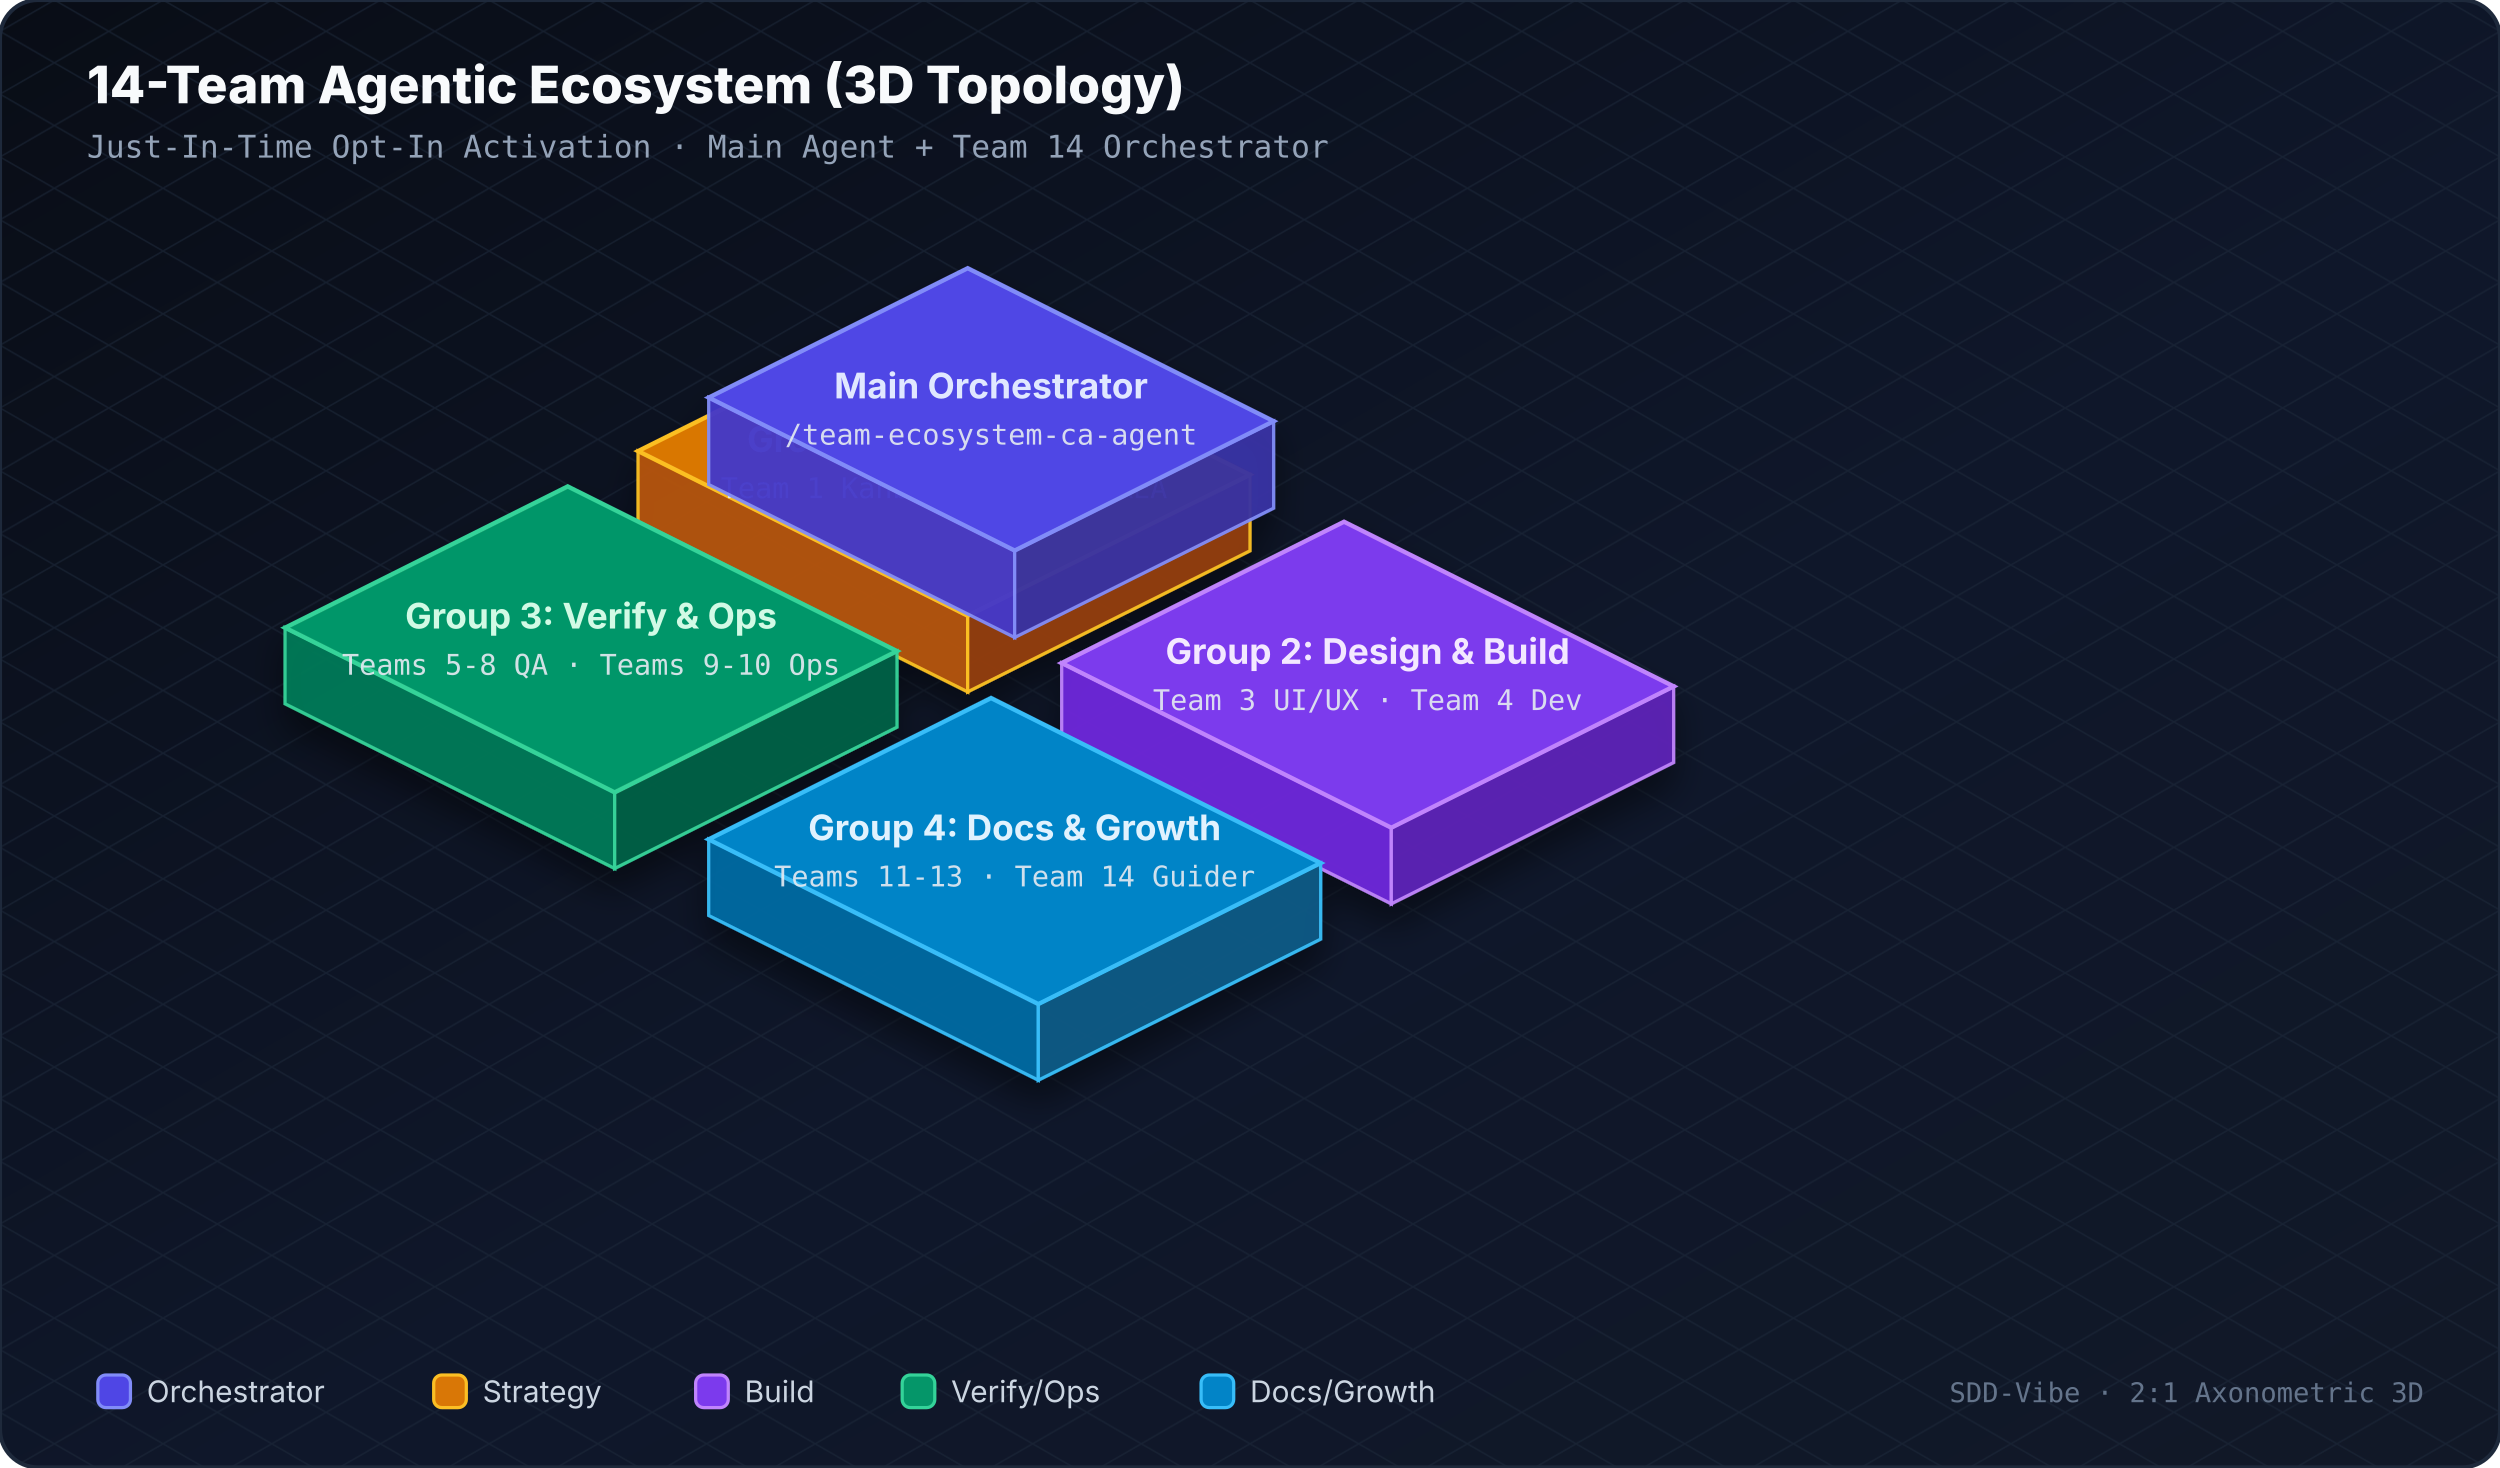
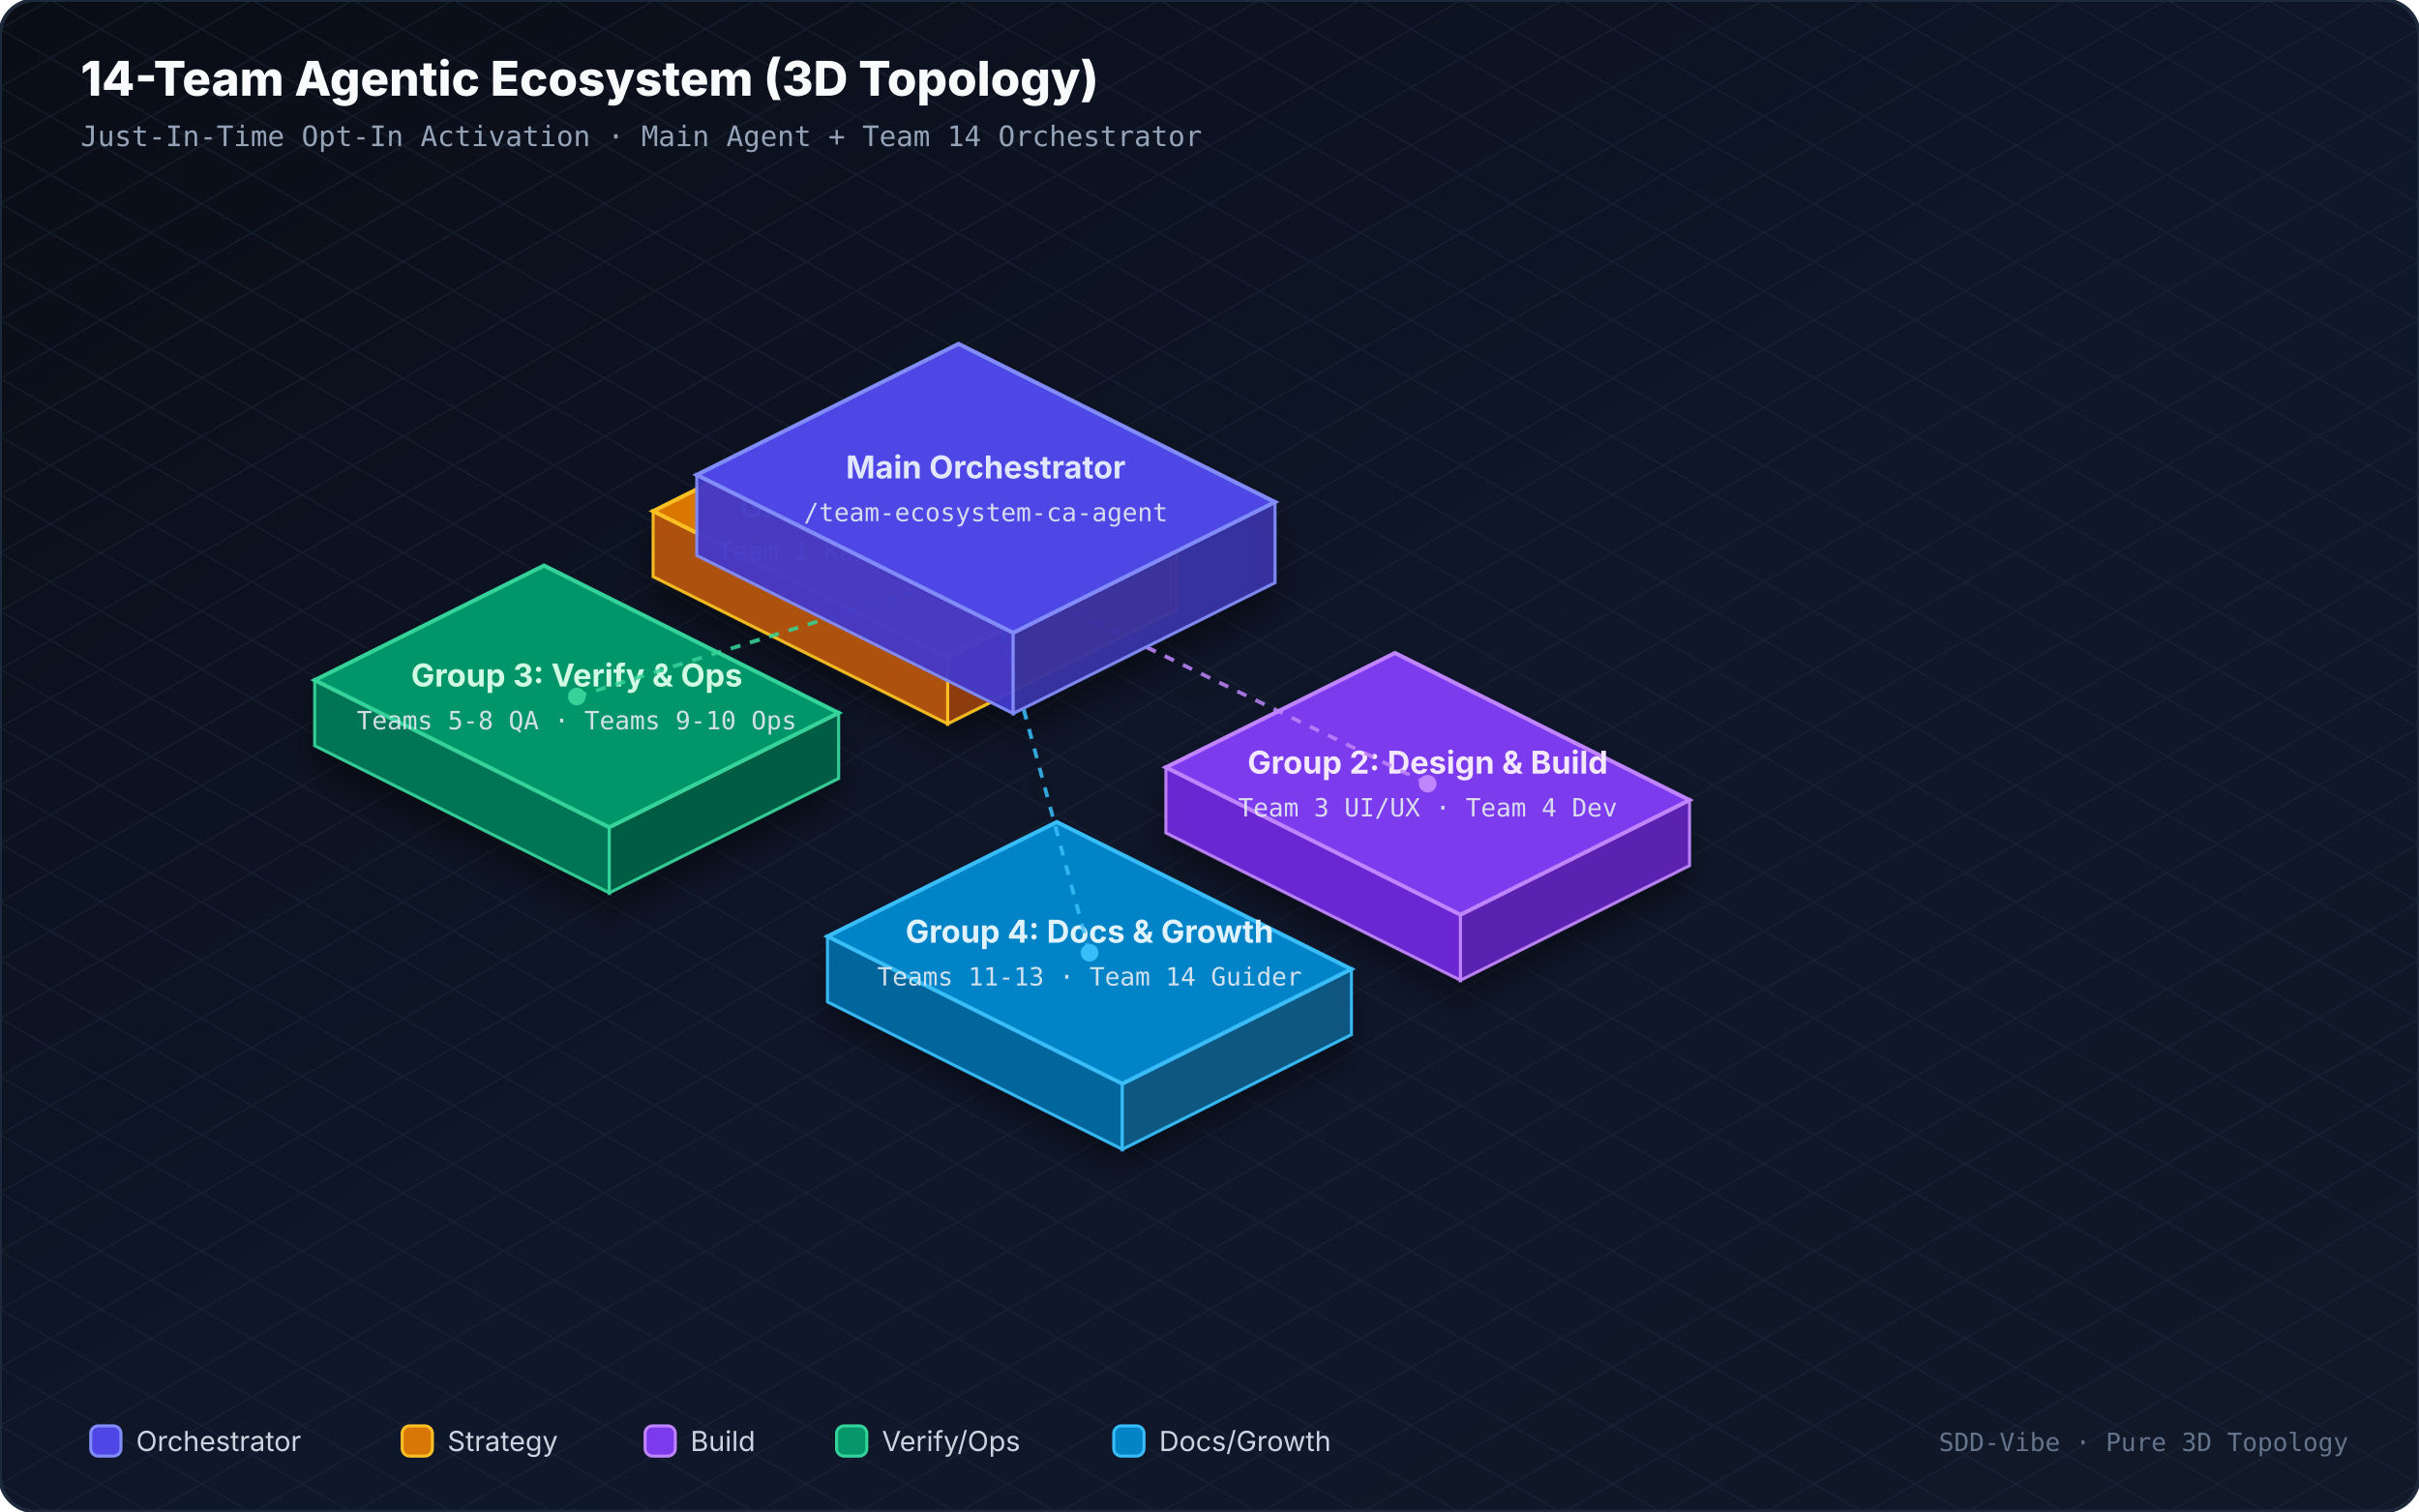
- <svg xmlns="http://www.w3.org/2000/svg" viewBox="0 0 920 540" width="100%" role="img" aria-label="14-Team Agentic Ecosystem (3D Topology)">
+ <svg xmlns="http://www.w3.org/2000/svg" viewBox="0 0 960 600" width="100%" role="img" aria-label="14-Team Agentic Ecosystem (3D Topology)">
  <defs>
    <linearGradient id="bgGrad" x1="0%" y1="0%" x2="100%" y2="100%">
      <stop offset="0%" stop-color="#090d16" />
      <stop offset="55%" stop-color="#0f172a" />
      <stop offset="100%" stop-color="#111827" />
    </linearGradient>
-     <pattern id="isoGrid" width="40" height="23.1" patternUnits="userSpaceOnUse">
-       <path d="M 0 11.55 L 20 0 L 40 11.55 L 20 23.1 Z" fill="none" stroke="#1e293b" stroke-width="0.6" opacity="0.55" />
+     <pattern id="bgGrid" width="40" height="23.1" patternUnits="userSpaceOnUse">
+       <path d="M 0 11.55 L 20 0 L 40 11.55 L 20 23.1 Z" fill="none" stroke="#1e293b" stroke-width="0.6" opacity="0.5" />
    </pattern>
    <filter id="glow" x="-10%" y="-10%" width="120%" height="120%">
-       <feDropShadow dx="0" dy="8" stdDeviation="6" flood-color="#000000" flood-opacity="0.45" />
+       <feDropShadow dx="0" dy="8" stdDeviation="6" flood-color="#000000" flood-opacity="0.42" />
    </filter>
+     <marker id="arrow-64748b" viewBox="0 0 10 10" refX="8" refY="5" markerWidth="6" markerHeight="6" orient="auto-start-reverse">
+       <path d="M 0 1.5 L 9 5 L 0 8.5 z" fill="#64748b" />
+     </marker>
+     <marker id="arrow-38bdf8" viewBox="0 0 10 10" refX="8" refY="5" markerWidth="6" markerHeight="6" orient="auto-start-reverse">
+       <path d="M 0 1.5 L 9 5 L 0 8.5 z" fill="#38bdf8" />
+     </marker>
+     <marker id="arrow-818cf8" viewBox="0 0 10 10" refX="8" refY="5" markerWidth="6" markerHeight="6" orient="auto-start-reverse">
+       <path d="M 0 1.5 L 9 5 L 0 8.5 z" fill="#818cf8" />
+     </marker>
+     <marker id="arrow-c084fc" viewBox="0 0 10 10" refX="8" refY="5" markerWidth="6" markerHeight="6" orient="auto-start-reverse">
+       <path d="M 0 1.5 L 9 5 L 0 8.5 z" fill="#c084fc" />
+     </marker>
+     <marker id="arrow-34d399" viewBox="0 0 10 10" refX="8" refY="5" markerWidth="6" markerHeight="6" orient="auto-start-reverse">
+       <path d="M 0 1.5 L 9 5 L 0 8.5 z" fill="#34d399" />
+     </marker>
+     <marker id="arrow-fbbf24" viewBox="0 0 10 10" refX="8" refY="5" markerWidth="6" markerHeight="6" orient="auto-start-reverse">
+       <path d="M 0 1.5 L 9 5 L 0 8.5 z" fill="#fbbf24" />
+     </marker>
+     <marker id="arrow-fb7185" viewBox="0 0 10 10" refX="8" refY="5" markerWidth="6" markerHeight="6" orient="auto-start-reverse">
+       <path d="M 0 1.5 L 9 5 L 0 8.5 z" fill="#fb7185" />
+     </marker>
  </defs>
-   <rect width="920" height="540" rx="14" fill="url(#bgGrad)" stroke="#1e293b" stroke-width="1.5" />
-   <rect width="920" height="540" rx="14" fill="url(#isoGrid)" />
+   <rect width="960" height="600" rx="14" fill="url(#bgGrad)" stroke="#1e293b" stroke-width="1.5" />
+   <rect width="960" height="600" rx="14" fill="url(#bgGrid)" />
  <text x="32" y="38" font-family="Inter, Segoe UI, system-ui, sans-serif" font-size="19" font-weight="800" fill="#f8fafc">14-Team Agentic Ecosystem (3D Topology)</text>
-   <text x="32" y="58" font-family="JetBrains Mono, Consolas, monospace" font-size="11.5" fill="#94a3b8">Just-In-Time Opt-In Activation · Main Agent + Team 14 Orchestrator</text>
+   <text x="32" y="58" font-family="JetBrains Mono, Consolas, monospace" font-size="11.2" fill="#94a3b8">Just-In-Time Opt-In Activation · Main Agent + Team 14 Orchestrator</text>
  <g filter="url(#glow)">
-     <polygon points="234.8,166.0 356.1,226.6 356.1,254.6 234.8,194.0" fill="#b45309" stroke="#fbbf24" stroke-width="1.2" opacity="0.95" />
-     <polygon points="460.0,174.7 356.1,226.6 356.1,254.6 460.0,202.7" fill="#92400e" stroke="#fbbf24" stroke-width="1.2" opacity="0.95" />
-     <polygon points="338.8,114.1 460.0,174.7 356.1,226.6 234.8,166.0" fill="#d97706" stroke="#fbbf24" stroke-width="1.6" />
-     <text x="347.4" y="166.3" text-anchor="middle" font-family="Inter, Segoe UI, system-ui, sans-serif" font-size="13" font-weight="700" fill="#fef3c7">Group 1: Strategy &amp; PM</text>
-     <text x="347.4" y="183.3" text-anchor="middle" font-family="JetBrains Mono, Consolas, monospace" font-size="10.5" fill="#e2e8f0" opacity="0.92">Team 1 Kanban · Team 2 REA</text>
-     <polygon points="390.7,244.0 512.0,304.6 512.0,332.6 390.7,272.0" fill="#6d28d9" stroke="#c084fc" stroke-width="1.2" opacity="0.95" />
-     <polygon points="615.9,252.6 512.0,304.6 512.0,332.6 615.9,280.6" fill="#5b21b6" stroke="#c084fc" stroke-width="1.2" opacity="0.95" />
-     <polygon points="494.6,192.0 615.9,252.6 512.0,304.6 390.7,244.0" fill="#7c3aed" stroke="#c084fc" stroke-width="1.6" />
-     <text x="503.3" y="244.3" text-anchor="middle" font-family="Inter, Segoe UI, system-ui, sans-serif" font-size="13" font-weight="700" fill="#f3e8ff">Group 2: Design &amp; Build</text>
-     <text x="503.3" y="261.3" text-anchor="middle" font-family="JetBrains Mono, Consolas, monospace" font-size="10.5" fill="#e2e8f0" opacity="0.92">Team 3 UI/UX · Team 4 Dev</text>
-     <polygon points="104.9,231.0 226.2,291.6 226.2,319.6 104.9,259.0" fill="#047857" stroke="#34d399" stroke-width="1.2" opacity="0.95" />
-     <polygon points="330.1,239.6 226.2,291.6 226.2,319.6 330.1,267.6" fill="#065f46" stroke="#34d399" stroke-width="1.2" opacity="0.95" />
-     <polygon points="208.9,179.0 330.1,239.6 226.2,291.6 104.9,231.0" fill="#059669" stroke="#34d399" stroke-width="1.6" />
-     <text x="217.5" y="231.3" text-anchor="middle" font-family="Inter, Segoe UI, system-ui, sans-serif" font-size="13" font-weight="700" fill="#d1fae5">Group 3: Verify &amp; Ops</text>
-     <text x="217.5" y="248.3" text-anchor="middle" font-family="JetBrains Mono, Consolas, monospace" font-size="10.5" fill="#e2e8f0" opacity="0.92">Teams 5-8 QA · Teams 9-10 Ops</text>
-     <polygon points="260.8,308.9 382.1,369.5 382.1,397.5 260.8,336.9" fill="#0369a1" stroke="#38bdf8" stroke-width="1.2" opacity="0.95" />
-     <polygon points="486.0,317.6 382.1,369.5 382.1,397.5 486.0,345.6" fill="#075985" stroke="#38bdf8" stroke-width="1.2" opacity="0.95" />
-     <polygon points="364.7,256.9 486.0,317.6 382.1,369.5 260.8,308.9" fill="#0284c7" stroke="#38bdf8" stroke-width="1.6" />
-     <text x="373.4" y="309.2" text-anchor="middle" font-family="Inter, Segoe UI, system-ui, sans-serif" font-size="13" font-weight="700" fill="#e0f2fe">Group 4: Docs &amp; Growth</text>
-     <text x="373.4" y="326.2" text-anchor="middle" font-family="JetBrains Mono, Consolas, monospace" font-size="10.5" fill="#e2e8f0" opacity="0.92">Teams 11-13 · Team 14 Guider</text>
-     <polygon points="260.8,146.3 373.4,202.6 373.4,234.6 260.8,178.3" fill="#4338ca" stroke="#818cf8" stroke-width="1.2" opacity="0.95" />
-     <polygon points="468.7,155.0 373.4,202.6 373.4,234.6 468.7,187.0" fill="#3730a3" stroke="#818cf8" stroke-width="1.2" opacity="0.95" />
-     <polygon points="356.1,98.7 468.7,155.0 373.4,202.6 260.8,146.3" fill="#4f46e5" stroke="#818cf8" stroke-width="1.6" />
-     <text x="364.7" y="146.6" text-anchor="middle" font-family="Inter, Segoe UI, system-ui, sans-serif" font-size="13" font-weight="700" fill="#e0e7ff">Main Orchestrator</text>
-     <text x="364.7" y="163.6" text-anchor="middle" font-family="JetBrains Mono, Consolas, monospace" font-size="10.5" fill="#e2e8f0" opacity="0.92">/team-ecosystem-ca-agent</text>
+     <polygon points="259.2,202.9 376.1,261.3 376.1,287.3 259.2,228.9" fill="#b45309" stroke="#fbbf24" stroke-width="1.2" opacity="0.95" />
+     <polygon points="467.0,215.9 376.1,261.3 376.1,287.3 467.0,241.9" fill="#92400e" stroke="#fbbf24" stroke-width="1.2" opacity="0.95" />
+     <polygon points="350.1,157.4 467.0,215.9 376.1,261.3 259.2,202.9" fill="#d97706" stroke="#fbbf24" stroke-width="1.6" />
+     <text x="363.1" y="205.4" text-anchor="middle" font-family="Inter, Segoe UI, system-ui, sans-serif" font-size="12.5" font-weight="700" fill="#fef3c7">Group 1: Strategy &amp; PM</text>
+     <text x="363.1" y="222.4" text-anchor="middle" font-family="JetBrains Mono, Consolas, monospace" font-size="10" fill="#e2e8f0" opacity="0.92">Team 1 Kanban · Team 2 REA</text>
+     <polygon points="462.7,304.6 579.6,363.1 579.6,389.1 462.7,330.6" fill="#6d28d9" stroke="#c084fc" stroke-width="1.2" opacity="0.95" />
+     <polygon points="670.5,317.6 579.6,363.1 579.6,389.1 670.5,343.6" fill="#5b21b6" stroke="#c084fc" stroke-width="1.2" opacity="0.95" />
+     <polygon points="553.6,259.2 670.5,317.6 579.6,363.1 462.7,304.6" fill="#7c3aed" stroke="#c084fc" stroke-width="1.6" />
+     <text x="566.6" y="307.1" text-anchor="middle" font-family="Inter, Segoe UI, system-ui, sans-serif" font-size="12.5" font-weight="700" fill="#f3e8ff">Group 2: Design &amp; Build</text>
+     <text x="566.6" y="324.1" text-anchor="middle" font-family="JetBrains Mono, Consolas, monospace" font-size="10" fill="#e2e8f0" opacity="0.92">Team 3 UI/UX · Team 4 Dev</text>
+     <polygon points="124.9,270.0 241.8,328.4 241.8,354.4 124.9,296.0" fill="#047857" stroke="#34d399" stroke-width="1.2" opacity="0.95" />
+     <polygon points="332.8,283.0 241.8,328.4 241.8,354.4 332.8,309.0" fill="#065f46" stroke="#34d399" stroke-width="1.2" opacity="0.95" />
+     <polygon points="215.9,224.5 332.8,283.0 241.8,328.4 124.9,270.0" fill="#059669" stroke="#34d399" stroke-width="1.6" />
+     <text x="228.9" y="272.5" text-anchor="middle" font-family="Inter, Segoe UI, system-ui, sans-serif" font-size="12.5" font-weight="700" fill="#d1fae5">Group 3: Verify &amp; Ops</text>
+     <text x="228.9" y="289.5" text-anchor="middle" font-family="JetBrains Mono, Consolas, monospace" font-size="10" fill="#e2e8f0" opacity="0.92">Teams 5-8 QA · Teams 9-10 Ops</text>
+     <polygon points="328.4,371.7 445.4,430.2 445.4,456.2 328.4,397.7" fill="#0369a1" stroke="#38bdf8" stroke-width="1.2" opacity="0.95" />
+     <polygon points="536.3,384.7 445.4,430.2 445.4,456.2 536.3,410.7" fill="#075985" stroke="#38bdf8" stroke-width="1.2" opacity="0.95" />
+     <polygon points="419.4,326.3 536.3,384.7 445.4,430.2 328.4,371.7" fill="#0284c7" stroke="#38bdf8" stroke-width="1.6" />
+     <text x="432.4" y="374.2" text-anchor="middle" font-family="Inter, Segoe UI, system-ui, sans-serif" font-size="12.5" font-weight="700" fill="#e0f2fe">Group 4: Docs &amp; Growth</text>
+     <text x="432.4" y="391.2" text-anchor="middle" font-family="JetBrains Mono, Consolas, monospace" font-size="10" fill="#e2e8f0" opacity="0.92">Teams 11-13 · Team 14 Guider</text>
+     <line x1="363.1" y1="209.4" x2="391.2" y2="225.9" stroke="#fbbf24" stroke-width="1.5" stroke-dasharray="4,4" opacity="0.85" />
+     <circle cx="363.1" cy="209.4" r="3.5" fill="#fbbf24" />
+     <line x1="566.6" y1="311.1" x2="391.2" y2="225.9" stroke="#c084fc" stroke-width="1.5" stroke-dasharray="4,4" opacity="0.85" />
+     <circle cx="566.6" cy="311.1" r="3.5" fill="#c084fc" />
+     <line x1="228.9" y1="276.5" x2="391.2" y2="225.9" stroke="#34d399" stroke-width="1.5" stroke-dasharray="4,4" opacity="0.85" />
+     <circle cx="228.9" cy="276.5" r="3.5" fill="#34d399" />
+     <line x1="432.4" y1="378.2" x2="391.2" y2="225.9" stroke="#38bdf8" stroke-width="1.5" stroke-dasharray="4,4" opacity="0.85" />
+     <circle cx="432.4" cy="378.2" r="3.5" fill="#38bdf8" />
+     <polygon points="276.5,188.5 402.1,251.2 402.1,283.2 276.5,220.5" fill="#4338ca" stroke="#818cf8" stroke-width="1.2" opacity="0.95" />
+     <polygon points="506.0,199.3 402.1,251.2 402.1,283.2 506.0,231.3" fill="#3730a3" stroke="#818cf8" stroke-width="1.2" opacity="0.95" />
+     <polygon points="380.4,136.5 506.0,199.3 402.1,251.2 276.5,188.5" fill="#4f46e5" stroke="#818cf8" stroke-width="1.6" />
+     <text x="391.2" y="189.9" text-anchor="middle" font-family="Inter, Segoe UI, system-ui, sans-serif" font-size="12.5" font-weight="700" fill="#e0e7ff">Main Orchestrator</text>
+     <text x="391.2" y="206.9" text-anchor="middle" font-family="JetBrains Mono, Consolas, monospace" font-size="10" fill="#e2e8f0" opacity="0.92">/team-ecosystem-ca-agent</text>
  </g>
-   <rect x="36" y="506" width="12" height="12" rx="3" fill="#4f46e5" stroke="#818cf8" stroke-width="1.2" />
-   <text x="54" y="516" font-family="Inter, Segoe UI, sans-serif" font-size="11" fill="#cbd5e1">Orchestrator</text>
-   <rect x="159.6" y="506" width="12" height="12" rx="3" fill="#d97706" stroke="#fbbf24" stroke-width="1.2" />
-   <text x="177.6" y="516" font-family="Inter, Segoe UI, sans-serif" font-size="11" fill="#cbd5e1">Strategy</text>
-   <rect x="256.0" y="506" width="12" height="12" rx="3" fill="#7c3aed" stroke="#c084fc" stroke-width="1.2" />
-   <text x="274.0" y="516" font-family="Inter, Segoe UI, sans-serif" font-size="11" fill="#cbd5e1">Build</text>
-   <rect x="332.0" y="506" width="12" height="12" rx="3" fill="#059669" stroke="#34d399" stroke-width="1.2" />
-   <text x="350.0" y="516" font-family="Inter, Segoe UI, sans-serif" font-size="11" fill="#cbd5e1">Verify/Ops</text>
-   <rect x="442.0" y="506" width="12" height="12" rx="3" fill="#0284c7" stroke="#38bdf8" stroke-width="1.2" />
-   <text x="460.0" y="516" font-family="Inter, Segoe UI, sans-serif" font-size="11" fill="#cbd5e1">Docs/Growth</text>
-   <text x="892" y="516" text-anchor="end" font-family="JetBrains Mono, Consolas, monospace" font-size="10" fill="#64748b">SDD-Vibe · 2:1 Axonometric 3D</text>
+   <rect x="36.0" y="566" width="12" height="12" rx="3" fill="#4f46e5" stroke="#818cf8" stroke-width="1.2" />
+   <text x="54.0" y="576" font-family="Inter, Segoe UI, sans-serif" font-size="11" fill="#cbd5e1">Orchestrator</text>
+   <rect x="159.6" y="566" width="12" height="12" rx="3" fill="#d97706" stroke="#fbbf24" stroke-width="1.2" />
+   <text x="177.6" y="576" font-family="Inter, Segoe UI, sans-serif" font-size="11" fill="#cbd5e1">Strategy</text>
+   <rect x="256.0" y="566" width="12" height="12" rx="3" fill="#7c3aed" stroke="#c084fc" stroke-width="1.2" />
+   <text x="274.0" y="576" font-family="Inter, Segoe UI, sans-serif" font-size="11" fill="#cbd5e1">Build</text>
+   <rect x="332.0" y="566" width="12" height="12" rx="3" fill="#059669" stroke="#34d399" stroke-width="1.2" />
+   <text x="350.0" y="576" font-family="Inter, Segoe UI, sans-serif" font-size="11" fill="#cbd5e1">Verify/Ops</text>
+   <rect x="442.0" y="566" width="12" height="12" rx="3" fill="#0284c7" stroke="#38bdf8" stroke-width="1.2" />
+   <text x="460.0" y="576" font-family="Inter, Segoe UI, sans-serif" font-size="11" fill="#cbd5e1">Docs/Growth</text>
+   <text x="932" y="576" text-anchor="end" font-family="JetBrains Mono, Consolas, monospace" font-size="10" fill="#64748b">SDD-Vibe · Pure 3D Topology</text>
</svg>
